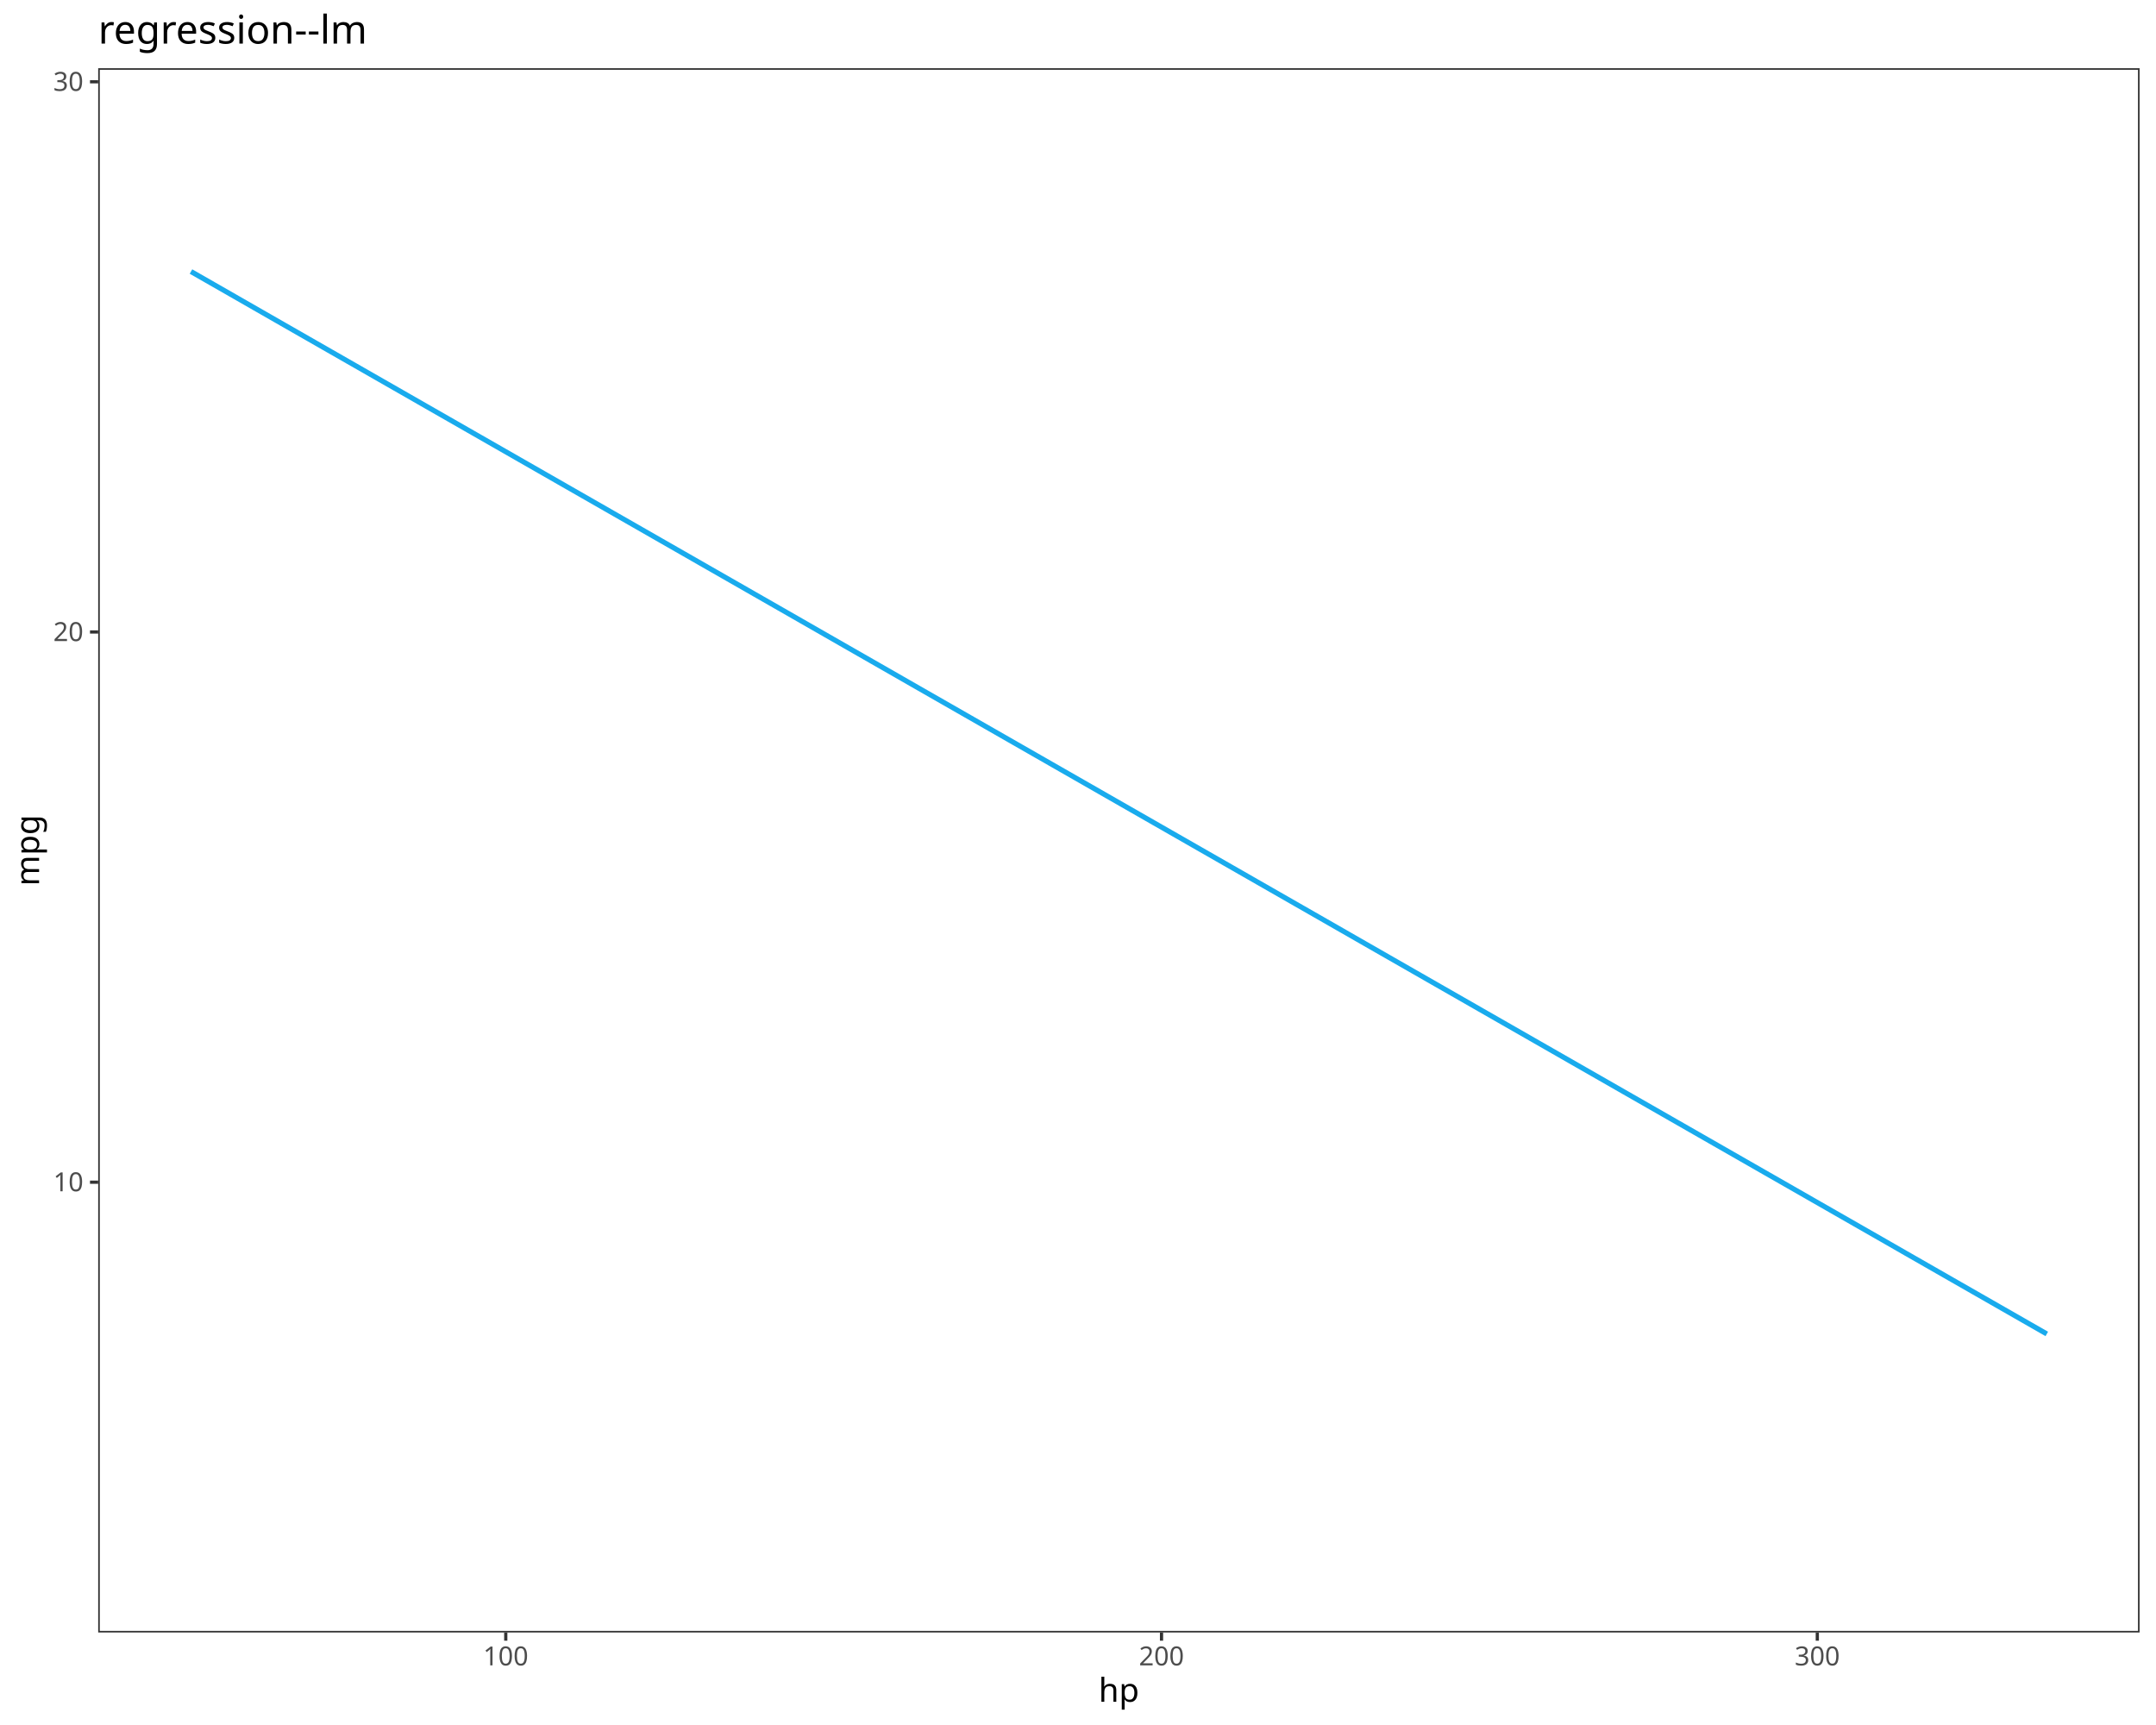
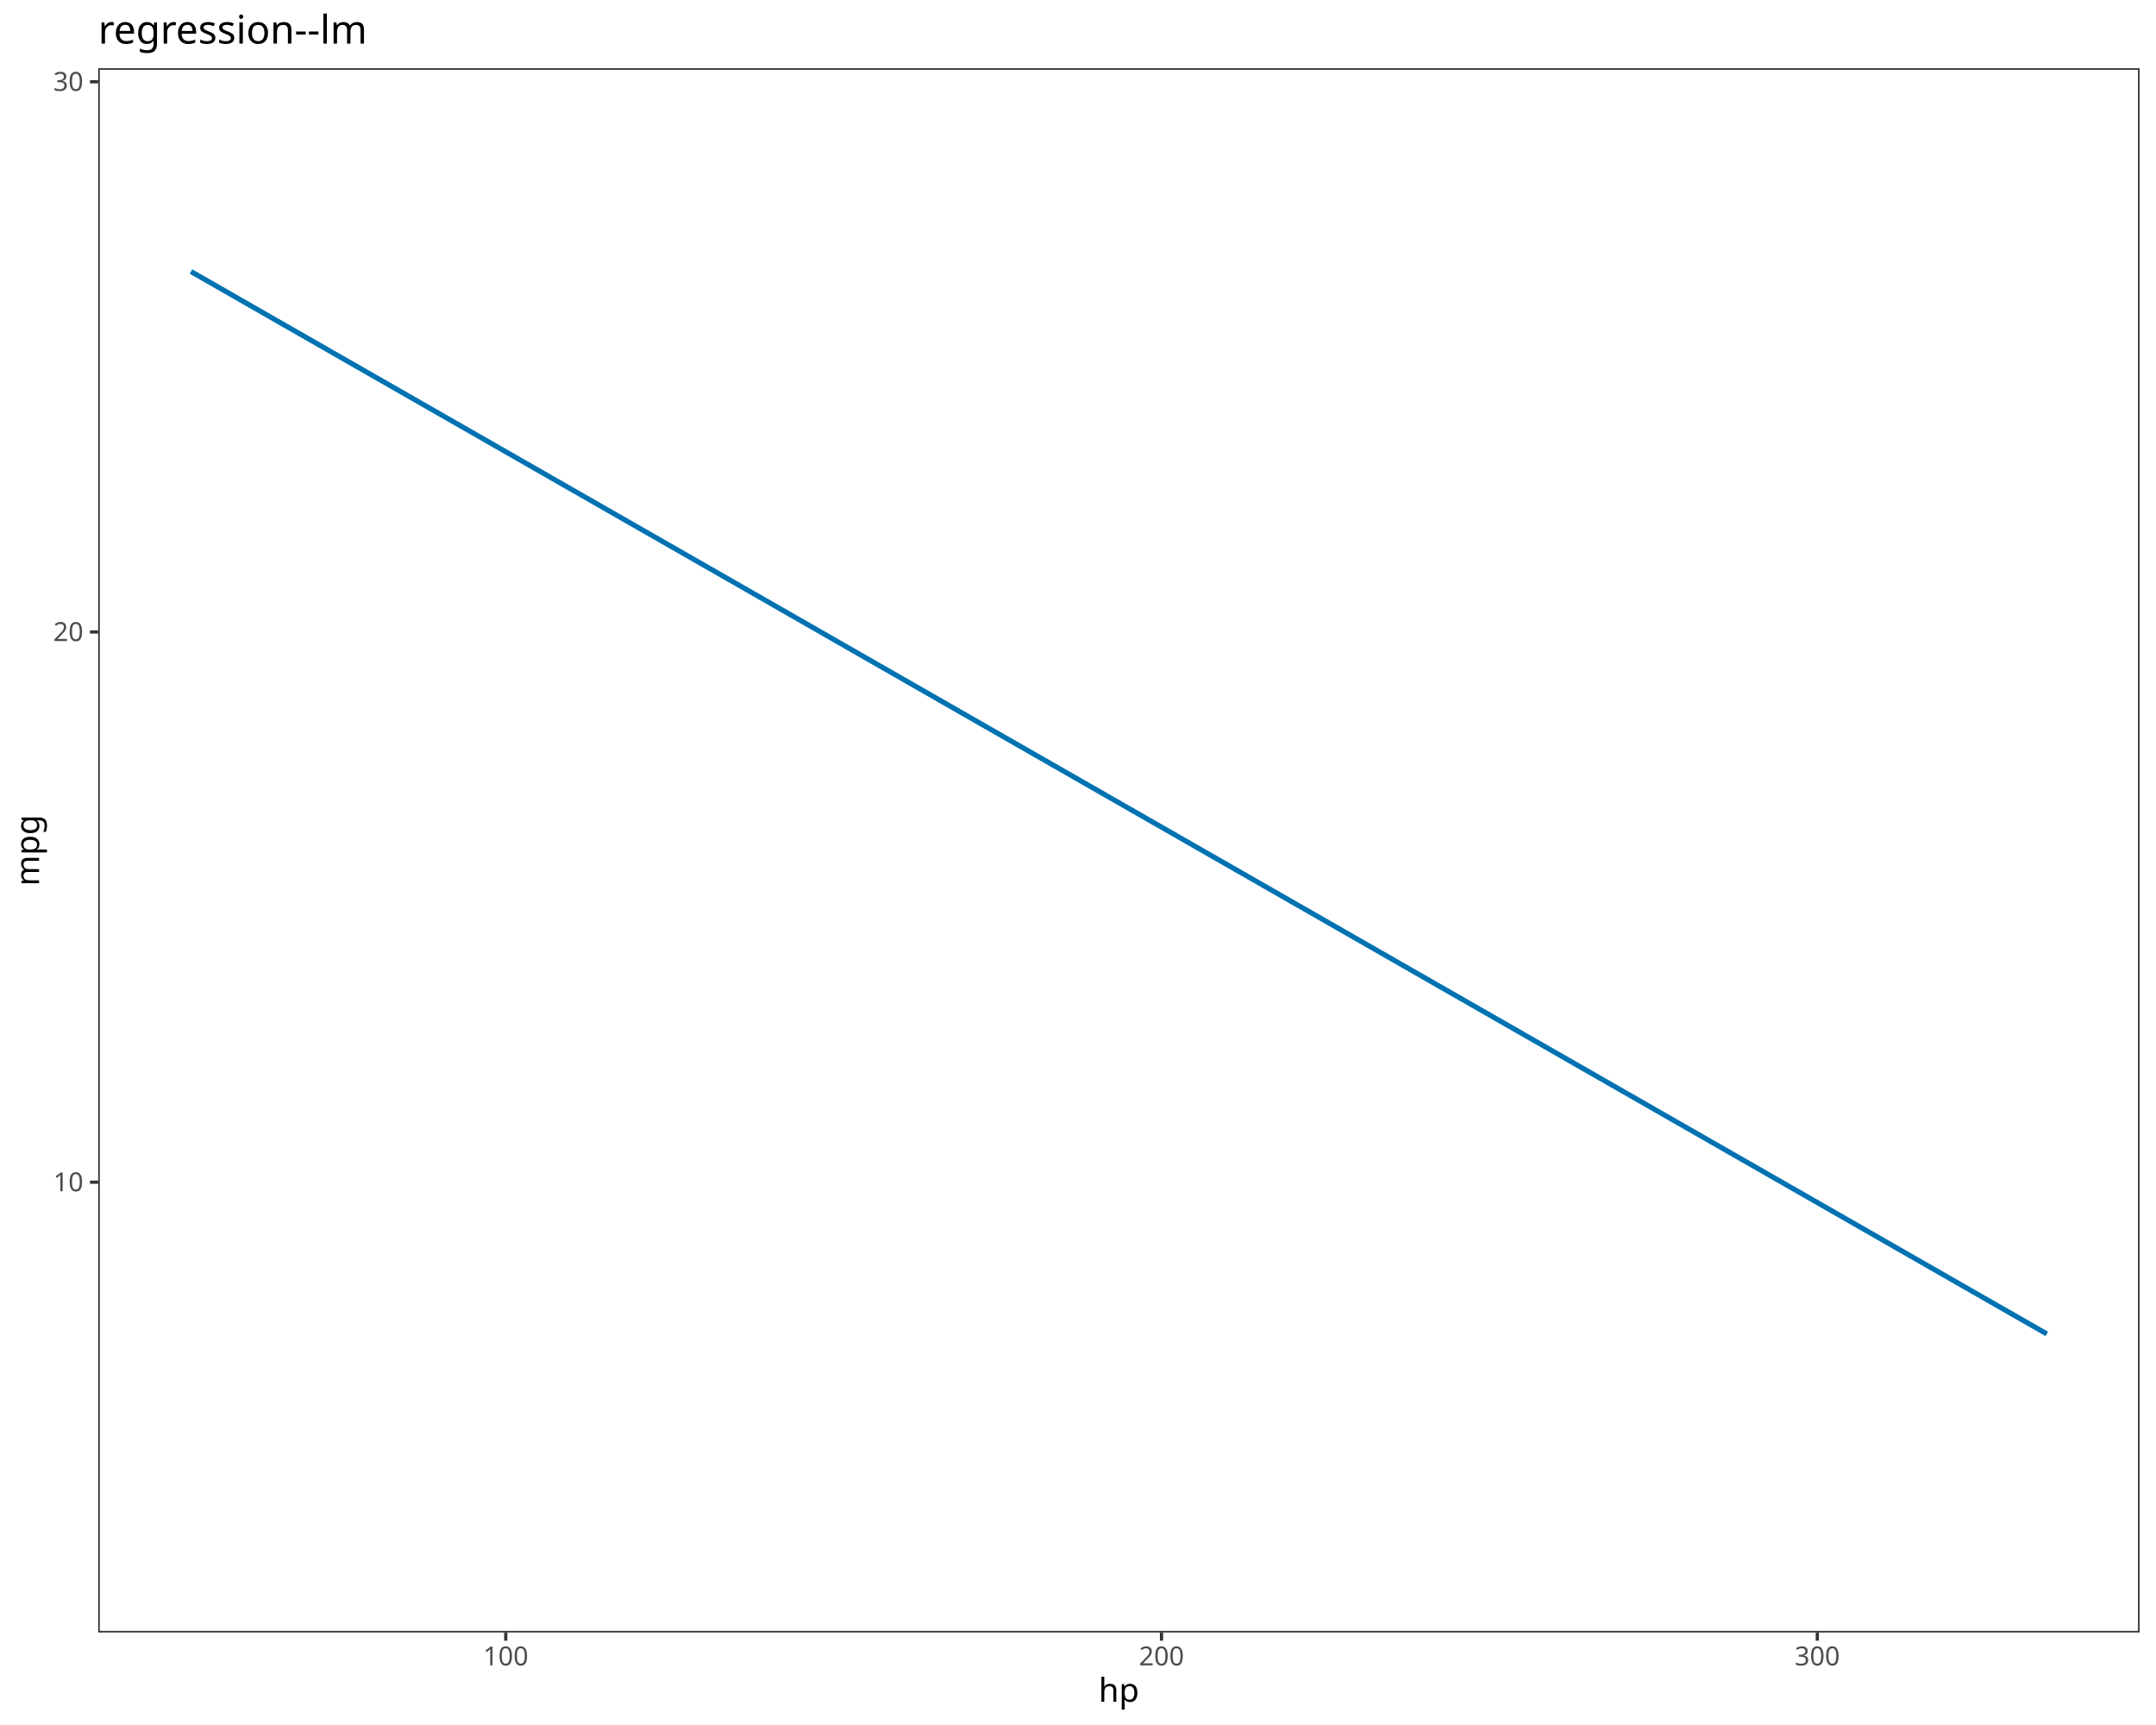
<svg xmlns="http://www.w3.org/2000/svg" class="svglite" data-engine-version="2.0" width="720.00pt" height="576.00pt" viewBox="0 0 720.00 576.00">
  <defs>
    <style type="text/css">
    .svglite line, .svglite polyline, .svglite polygon, .svglite path, .svglite rect, .svglite circle {
      fill: none;
      stroke: #000000;
      stroke-linecap: round;
      stroke-linejoin: round;
      stroke-miterlimit: 10.00;
    }
  </style>
  </defs>
  <rect width="100%" height="100%" style="stroke: none; fill: #FFFFFF;" />
  <defs>
    <clipPath id="cpMC4wMHw3MjAuMDB8MC4wMHw1NzYuMDA=">
      <rect x="0.00" y="0.00" width="720.00" height="576.00" />
    </clipPath>
  </defs>
  <g clip-path="url(#cpMC4wMHw3MjAuMDB8MC4wMHw1NzYuMDA=)">
    <rect x="0.00" y="0.00" width="720.00" height="576.00" style="stroke-width: 1.07; stroke: #FFFFFF; fill: #FFFFFF;" />
  </g>
  <defs>
    <clipPath id="cpMzIuNzl8NzE0LjUyfDIyLjc4fDU0NS4xMQ==">
      <rect x="32.79" y="22.78" width="681.73" height="522.33" />
    </clipPath>
  </defs>
  <g clip-path="url(#cpMzIuNzl8NzE0LjUyfDIyLjc4fDU0NS4xMQ==)">
    <rect x="32.79" y="22.78" width="681.73" height="522.33" style="stroke-width: 1.07; stroke: none; fill: #FFFFFF;" />
-     <polyline points="63.78,90.67 71.63,95.16 79.47,99.65 87.32,104.15 95.16,108.64 103.01,113.13 110.85,117.62 118.70,122.11 126.54,126.60 134.39,131.09 142.23,135.58 150.08,140.07 157.92,144.56 165.77,149.05 173.61,153.54 181.46,158.03 189.30,162.52 197.15,167.01 204.99,171.50 212.84,175.99 220.68,180.48 228.53,184.97 236.37,189.46 244.22,193.95 252.06,198.44 259.91,202.93 267.75,207.42 275.60,211.92 283.44,216.41 291.29,220.90 299.13,225.39 306.97,229.88 314.82,234.37 322.66,238.86 330.51,243.35 338.35,247.84 346.20,252.33 354.04,256.82 361.89,261.31 369.73,265.80 377.58,270.29 385.42,274.78 393.27,279.27 401.11,283.76 408.96,288.25 416.80,292.74 424.65,297.23 432.49,301.72 440.34,306.21 448.18,310.70 456.03,315.20 463.87,319.69 471.72,324.18 479.56,328.67 487.41,333.16 495.25,337.65 503.10,342.14 510.94,346.63 518.79,351.12 526.63,355.61 534.48,360.10 542.32,364.59 550.17,369.08 558.01,373.57 565.86,378.06 573.70,382.55 581.55,387.04 589.39,391.53 597.24,396.02 605.08,400.51 612.93,405.00 620.77,409.49 628.62,413.98 636.46,418.48 644.31,422.97 652.15,427.46 660.00,431.95 667.84,436.44 675.69,440.93 683.53,445.42 " style="stroke-width: 1.71; stroke: #19ABED; stroke-linecap: butt;" />
+     <polyline points="63.78,90.67 71.63,95.16 79.47,99.65 87.32,104.15 95.16,108.64 103.01,113.13 110.85,117.62 118.70,122.11 126.54,126.60 134.39,131.09 142.23,135.58 150.08,140.07 157.92,144.56 165.77,149.05 173.61,153.54 181.46,158.03 189.30,162.52 197.15,167.01 204.99,171.50 212.84,175.99 220.68,180.48 228.53,184.97 236.37,189.46 244.22,193.95 252.06,198.44 259.91,202.93 267.75,207.42 275.60,211.92 283.44,216.41 291.29,220.90 299.13,225.39 306.97,229.88 314.82,234.37 322.66,238.86 330.51,243.35 338.35,247.84 346.20,252.33 354.04,256.82 361.89,261.31 369.73,265.80 377.58,270.29 385.42,274.78 393.27,279.27 401.11,283.76 408.96,288.25 416.80,292.74 424.65,297.23 432.49,301.72 440.34,306.21 448.18,310.70 456.03,315.20 463.87,319.69 471.72,324.18 479.56,328.67 487.41,333.16 495.25,337.65 503.10,342.14 510.94,346.63 518.79,351.12 526.63,355.61 534.48,360.10 542.32,364.59 550.17,369.08 558.01,373.57 565.86,378.06 573.70,382.55 581.55,387.04 589.39,391.53 597.24,396.02 605.08,400.51 612.93,405.00 620.77,409.49 628.62,413.98 636.46,418.48 644.31,422.97 652.15,427.46 660.00,431.95 667.84,436.44 675.69,440.93 683.53,445.42 " style="stroke-width: 1.71; stroke: #0072B2; stroke-linecap: butt;" />
    <rect x="32.79" y="22.78" width="681.73" height="522.33" style="stroke-width: 1.07; stroke: #333333;" />
  </g>
  <g clip-path="url(#cpMC4wMHw3MjAuMDB8MC4wMHw1NzYuMDA=)">
    <text x="27.86" y="397.78" text-anchor="end" style="font-size: 8.80px; fill: #4D4D4D; font-family: sans;" textLength="9.79px" lengthAdjust="spacingAndGlyphs">10</text>
    <text x="27.86" y="214.06" text-anchor="end" style="font-size: 8.80px; fill: #4D4D4D; font-family: sans;" textLength="9.79px" lengthAdjust="spacingAndGlyphs">20</text>
    <text x="27.86" y="30.34" text-anchor="end" style="font-size: 8.80px; fill: #4D4D4D; font-family: sans;" textLength="9.79px" lengthAdjust="spacingAndGlyphs">30</text>
    <polyline points="30.05,394.75 32.79,394.75 " style="stroke-width: 1.07; stroke: #333333; stroke-linecap: butt;" />
    <polyline points="30.05,211.03 32.79,211.03 " style="stroke-width: 1.07; stroke: #333333; stroke-linecap: butt;" />
    <polyline points="30.05,27.31 32.79,27.31 " style="stroke-width: 1.07; stroke: #333333; stroke-linecap: butt;" />
    <polyline points="168.90,547.85 168.90,545.11 " style="stroke-width: 1.07; stroke: #333333; stroke-linecap: butt;" />
    <polyline points="387.89,547.85 387.89,545.11 " style="stroke-width: 1.07; stroke: #333333; stroke-linecap: butt;" />
    <polyline points="606.89,547.85 606.89,545.11 " style="stroke-width: 1.07; stroke: #333333; stroke-linecap: butt;" />
    <text x="168.90" y="556.10" text-anchor="middle" style="font-size: 8.80px; fill: #4D4D4D; font-family: sans;" textLength="14.68px" lengthAdjust="spacingAndGlyphs">100</text>
    <text x="387.89" y="556.10" text-anchor="middle" style="font-size: 8.80px; fill: #4D4D4D; font-family: sans;" textLength="14.68px" lengthAdjust="spacingAndGlyphs">200</text>
    <text x="606.89" y="556.10" text-anchor="middle" style="font-size: 8.80px; fill: #4D4D4D; font-family: sans;" textLength="14.68px" lengthAdjust="spacingAndGlyphs">300</text>
    <text x="373.66" y="568.24" text-anchor="middle" style="font-size: 11.00px; font-family: sans;" textLength="12.24px" lengthAdjust="spacingAndGlyphs">hp</text>
    <text transform="translate(13.05,283.95) rotate(-90)" text-anchor="middle" style="font-size: 11.00px; font-family: sans;" textLength="21.40px" lengthAdjust="spacingAndGlyphs">mpg</text>
    <text x="32.79" y="14.56" style="font-size: 13.20px; font-family: sans;" textLength="84.36px" lengthAdjust="spacingAndGlyphs">regression--lm</text>
  </g>
</svg>
